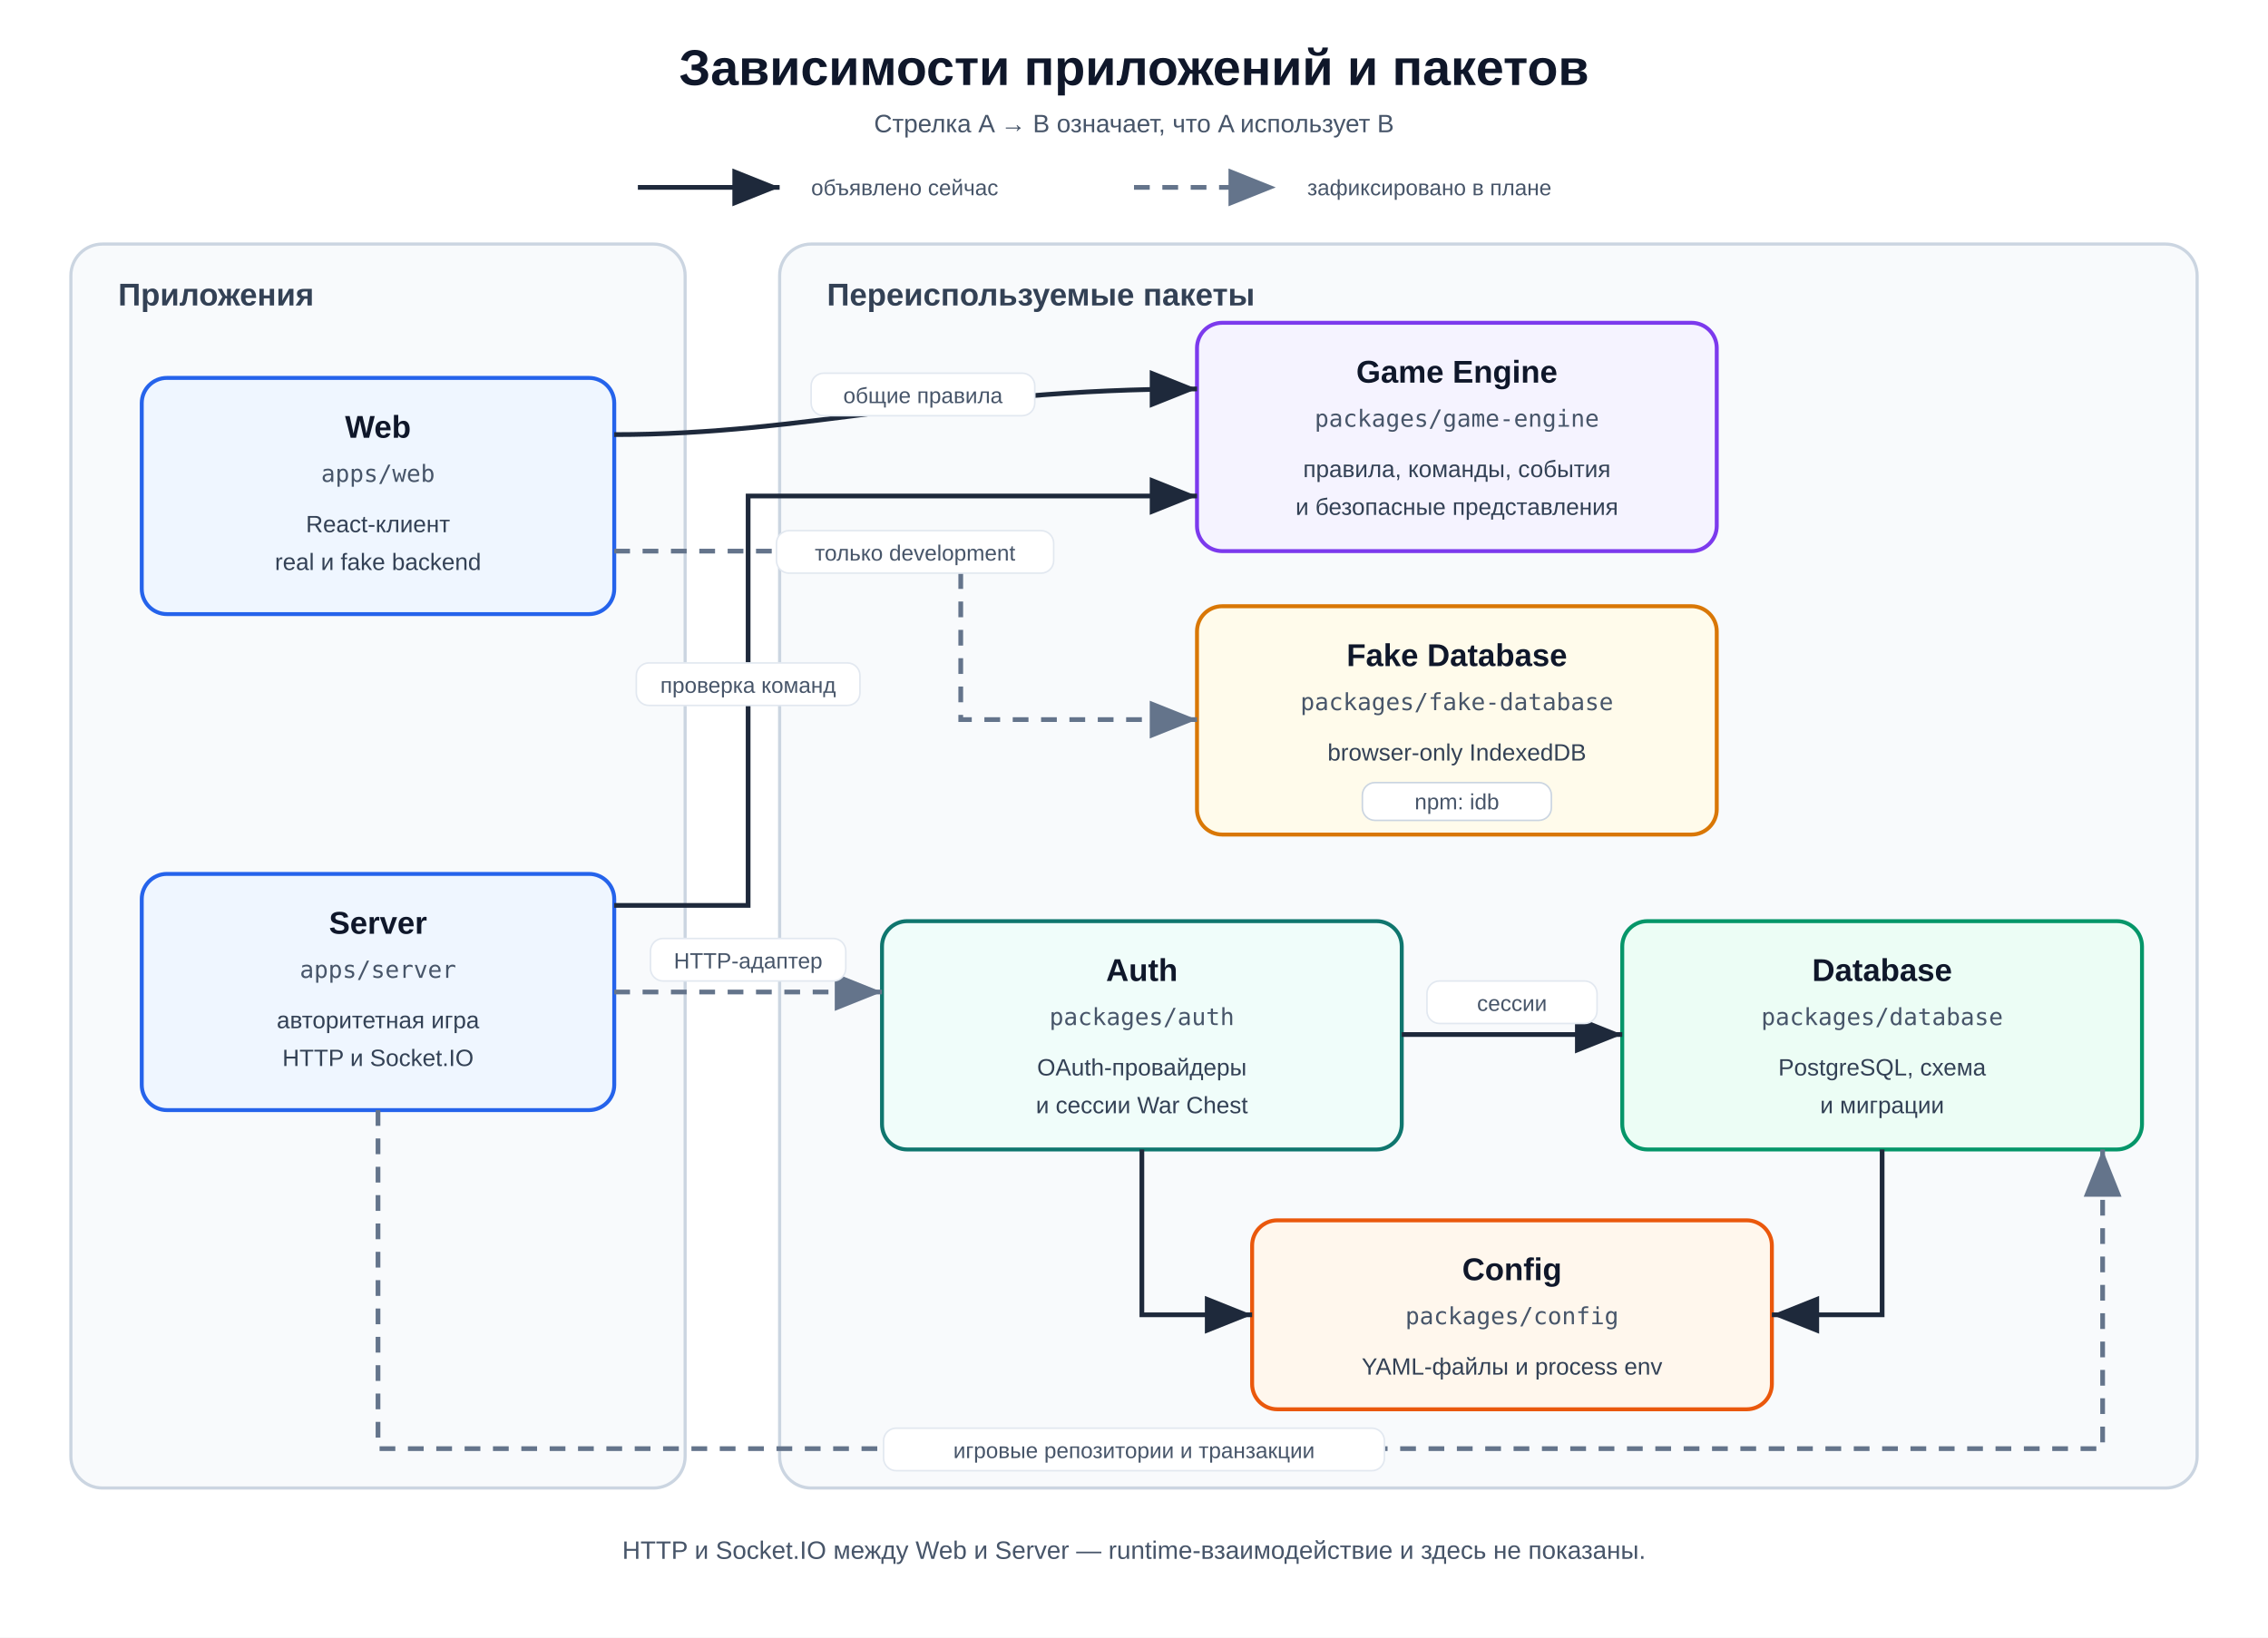
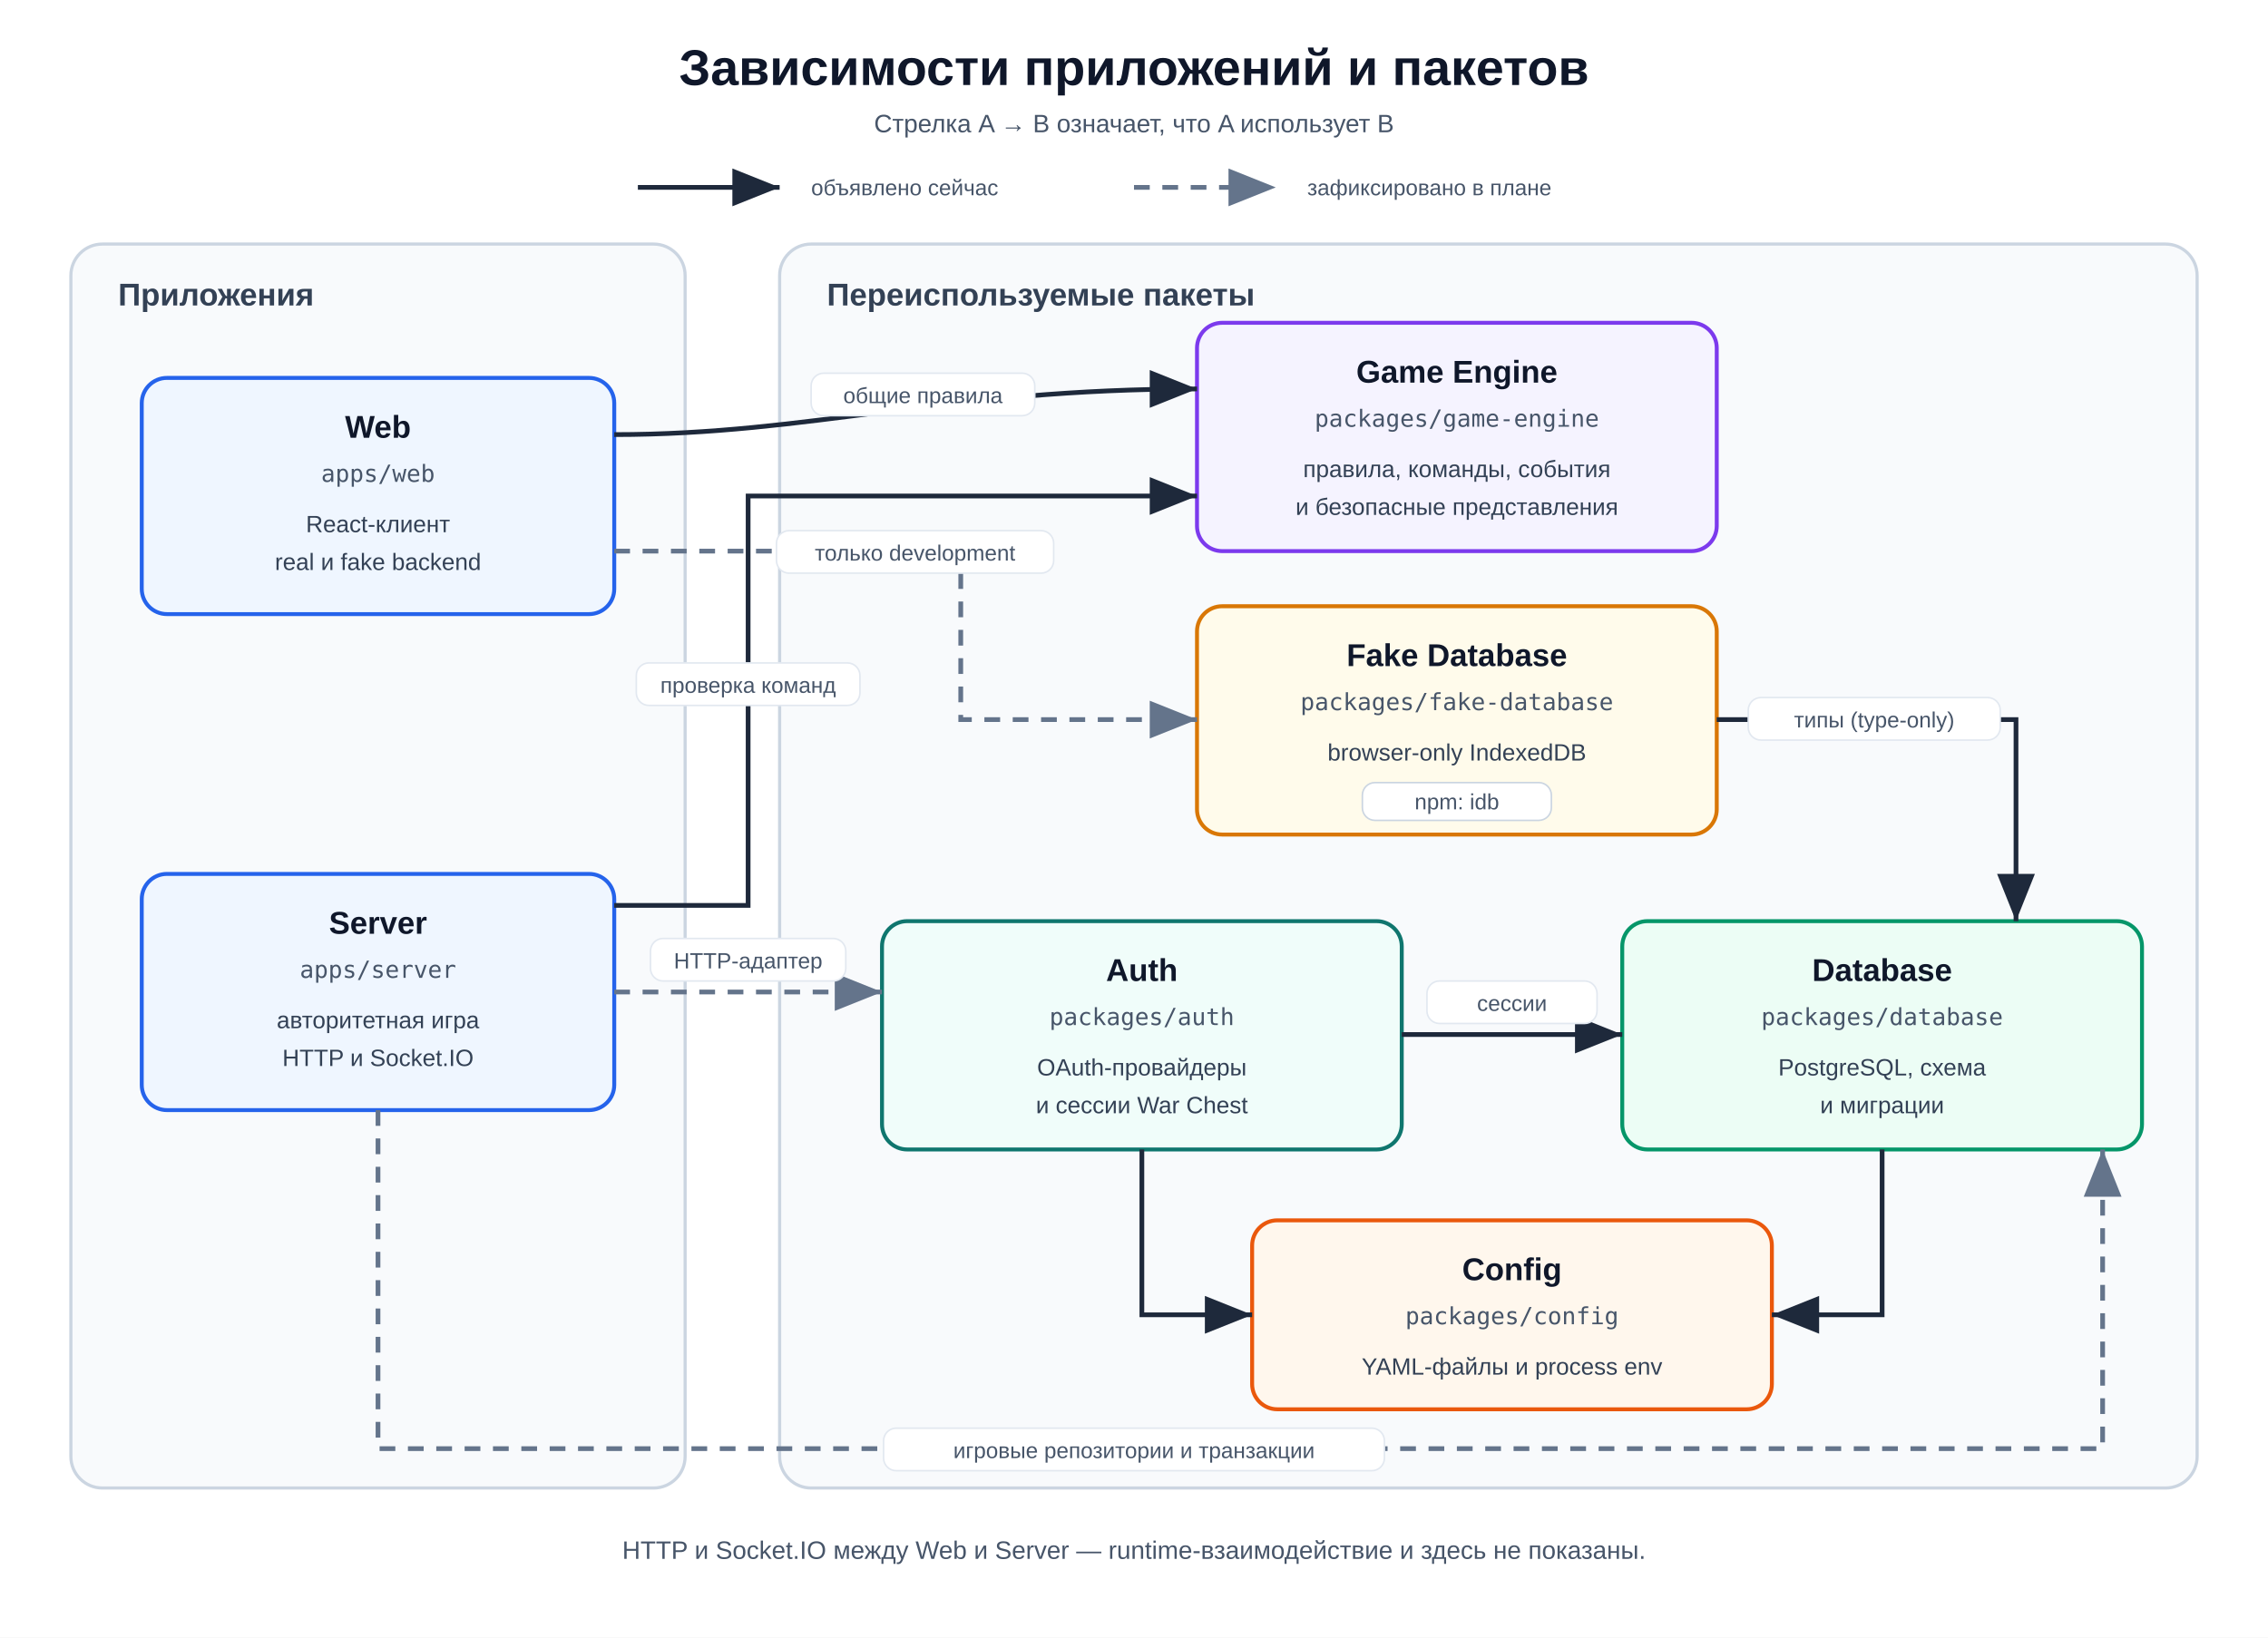
<svg xmlns="http://www.w3.org/2000/svg" width="1440" height="1040" viewBox="0 0 1440 1040" role="img" aria-labelledby="title description">
  <defs>
    <marker id="arrow-current" markerWidth="11" markerHeight="11" refX="10" refY="4" orient="auto" markerUnits="strokeWidth">
      <path d="M0,0 L0,8 L10,4 z" fill="#1e293b" />
    </marker>
    <marker id="arrow-planned" markerWidth="11" markerHeight="11" refX="10" refY="4" orient="auto" markerUnits="strokeWidth">
      <path d="M0,0 L0,8 L10,4 z" fill="#64748b" />
    </marker>
    <style>
      .title { font: 700 32px Arial, sans-serif; fill: #0f172a; text-anchor: middle; }
      .subtitle { font: 16px Arial, sans-serif; fill: #475569; text-anchor: middle; }
      .group-title { font: 700 20px Arial, sans-serif; fill: #334155; }
      .node-title { font: 700 20px Arial, sans-serif; fill: #0f172a; text-anchor: middle; }
      .node-path { font: 15px Consolas, monospace; fill: #475569; text-anchor: middle; }
      .node-text { font: 15px Arial, sans-serif; fill: #334155; text-anchor: middle; }
      .small { font: 14px Arial, sans-serif; fill: #475569; }
      .edge-label { font: 14px Arial, sans-serif; fill: #475569; text-anchor: middle; }
      .group { fill: #f8fafc; stroke: #cbd5e1; stroke-width: 2; rx: 20; }
      .app { fill: #eff6ff; stroke: #2563eb; stroke-width: 2.5; rx: 16; }
      .engine { fill: #f5f3ff; stroke: #7c3aed; stroke-width: 2.5; rx: 16; }
      .fake { fill: #fffbeb; stroke: #d97706; stroke-width: 2.5; rx: 16; }
      .auth { fill: #f0fdfa; stroke: #0f766e; stroke-width: 2.5; rx: 16; }
      .database { fill: #ecfdf5; stroke: #059669; stroke-width: 2.5; rx: 16; }
      .config { fill: #fff7ed; stroke: #ea580c; stroke-width: 2.5; rx: 16; }
      .current { fill: none; stroke: #1e293b; stroke-width: 3; marker-end: url(#arrow-current); }
      .planned { fill: none; stroke: #64748b; stroke-width: 3; stroke-dasharray: 10 8; marker-end: url(#arrow-planned); }
      .label-bg { fill: #ffffff; stroke: #e2e8f0; stroke-width: 1; rx: 8; }
      .chip { fill: #ffffff; stroke: #cbd5e1; stroke-width: 1; rx: 8; }
    </style>
  </defs>
  <rect x="0" y="0" width="1440" height="1040" fill="#ffffff" />
  <text x="720" y="54" class="title">Зависимости приложений и пакетов</text>
  <text x="720" y="84" class="subtitle">Стрелка A → B означает, что A использует B</text>
  <path d="M405 119 H495" class="current" />
  <text x="515" y="124" class="small">объявлено сейчас</text>
  <path d="M720 119 H810" class="planned" />
  <text x="830" y="124" class="small">зафиксировано в плане</text>
  <rect x="45" y="155" width="390" height="790" class="group" />
  <text x="75" y="194" class="group-title">Приложения</text>
  <rect x="495" y="155" width="900" height="790" class="group" />
  <text x="525" y="194" class="group-title">Переиспользуемые пакеты</text>
  <rect x="90" y="240" width="300" height="150" class="app" />
  <text x="240" y="278" class="node-title">Web</text>
  <text x="240" y="306" class="node-path">apps/web</text>
  <text x="240" y="338" class="node-text">React-клиент</text>
  <text x="240" y="362" class="node-text">real и fake backend</text>
  <rect x="90" y="555" width="300" height="150" class="app" />
  <text x="240" y="593" class="node-title">Server</text>
  <text x="240" y="621" class="node-path">apps/server</text>
  <text x="240" y="653" class="node-text">авторитетная игра</text>
  <text x="240" y="677" class="node-text">HTTP и Socket.IO</text>
  <rect x="760" y="205" width="330" height="145" class="engine" />
  <text x="925" y="243" class="node-title">Game Engine</text>
  <text x="925" y="271" class="node-path">packages/game-engine</text>
  <text x="925" y="303" class="node-text">правила, команды, события</text>
  <text x="925" y="327" class="node-text">и безопасные представления</text>
  <rect x="760" y="385" width="330" height="145" class="fake" />
  <text x="925" y="423" class="node-title">Fake Database</text>
  <text x="925" y="451" class="node-path">packages/fake-database</text>
  <text x="925" y="483" class="node-text">browser-only IndexedDB</text>
  <rect x="865" y="497" width="120" height="24" class="chip" />
  <text x="925" y="514" class="small" text-anchor="middle">npm: idb</text>
  <rect x="560" y="585" width="330" height="145" class="auth" />
  <text x="725" y="623" class="node-title">Auth</text>
  <text x="725" y="651" class="node-path">packages/auth</text>
  <text x="725" y="683" class="node-text">OAuth-провайдеры</text>
  <text x="725" y="707" class="node-text">и сессии War Chest</text>
  <rect x="1030" y="585" width="330" height="145" class="database" />
  <text x="1195" y="623" class="node-title">Database</text>
  <text x="1195" y="651" class="node-path">packages/database</text>
  <text x="1195" y="683" class="node-text">PostgreSQL, схема</text>
  <text x="1195" y="707" class="node-text">и миграции</text>
  <rect x="795" y="775" width="330" height="120" class="config" />
  <text x="960" y="813" class="node-title">Config</text>
  <text x="960" y="841" class="node-path">packages/config</text>
  <text x="960" y="873" class="node-text">YAML-файлы и process env</text>
  <path d="M390 276 C515 276 600 247 760 247" class="current" />
  <rect x="515" y="237" width="142" height="27" class="label-bg" />
  <text x="586" y="256" class="edge-label">общие правила</text>
  <path d="M390 350 H610 V457 H760" class="planned" />
  <rect x="493" y="337" width="176" height="27" class="label-bg" />
  <text x="581" y="356" class="edge-label">только development</text>
  <path d="M390 575 H475 V315 H760" class="current" />
  <rect x="404" y="421" width="142" height="27" class="label-bg" />
  <text x="475" y="440" class="edge-label">проверка команд</text>
  <path d="M390 630 H560" class="planned" />
  <rect x="413" y="596" width="124" height="27" class="label-bg" />
  <text x="475" y="615" class="edge-label">HTTP-адаптер</text>
  <path d="M890 657 H1030" class="current" />
  <rect x="906" y="623" width="108" height="27" class="label-bg" />
  <text x="960" y="642" class="edge-label">сессии</text>
+   <path d="M1090 457 H1280 V585" class="current" />
+   <rect x="1110" y="443" width="160" height="27" class="label-bg" />
+   <text x="1190" y="462" class="edge-label">типы (type-only)</text>
  <path d="M725 730 V835 H795" class="current" />
  <path d="M1195 730 V835 H1125" class="current" />
  <path d="M240 705 V920 H1335 V730" class="planned" />
  <rect x="561" y="907" width="318" height="27" class="label-bg" />
  <text x="720" y="926" class="edge-label">игровые репозитории и транзакции</text>
  <text x="720" y="990" class="subtitle">HTTP и Socket.IO между Web и Server — runtime-взаимодействие и здесь не показаны.</text>
</svg>
